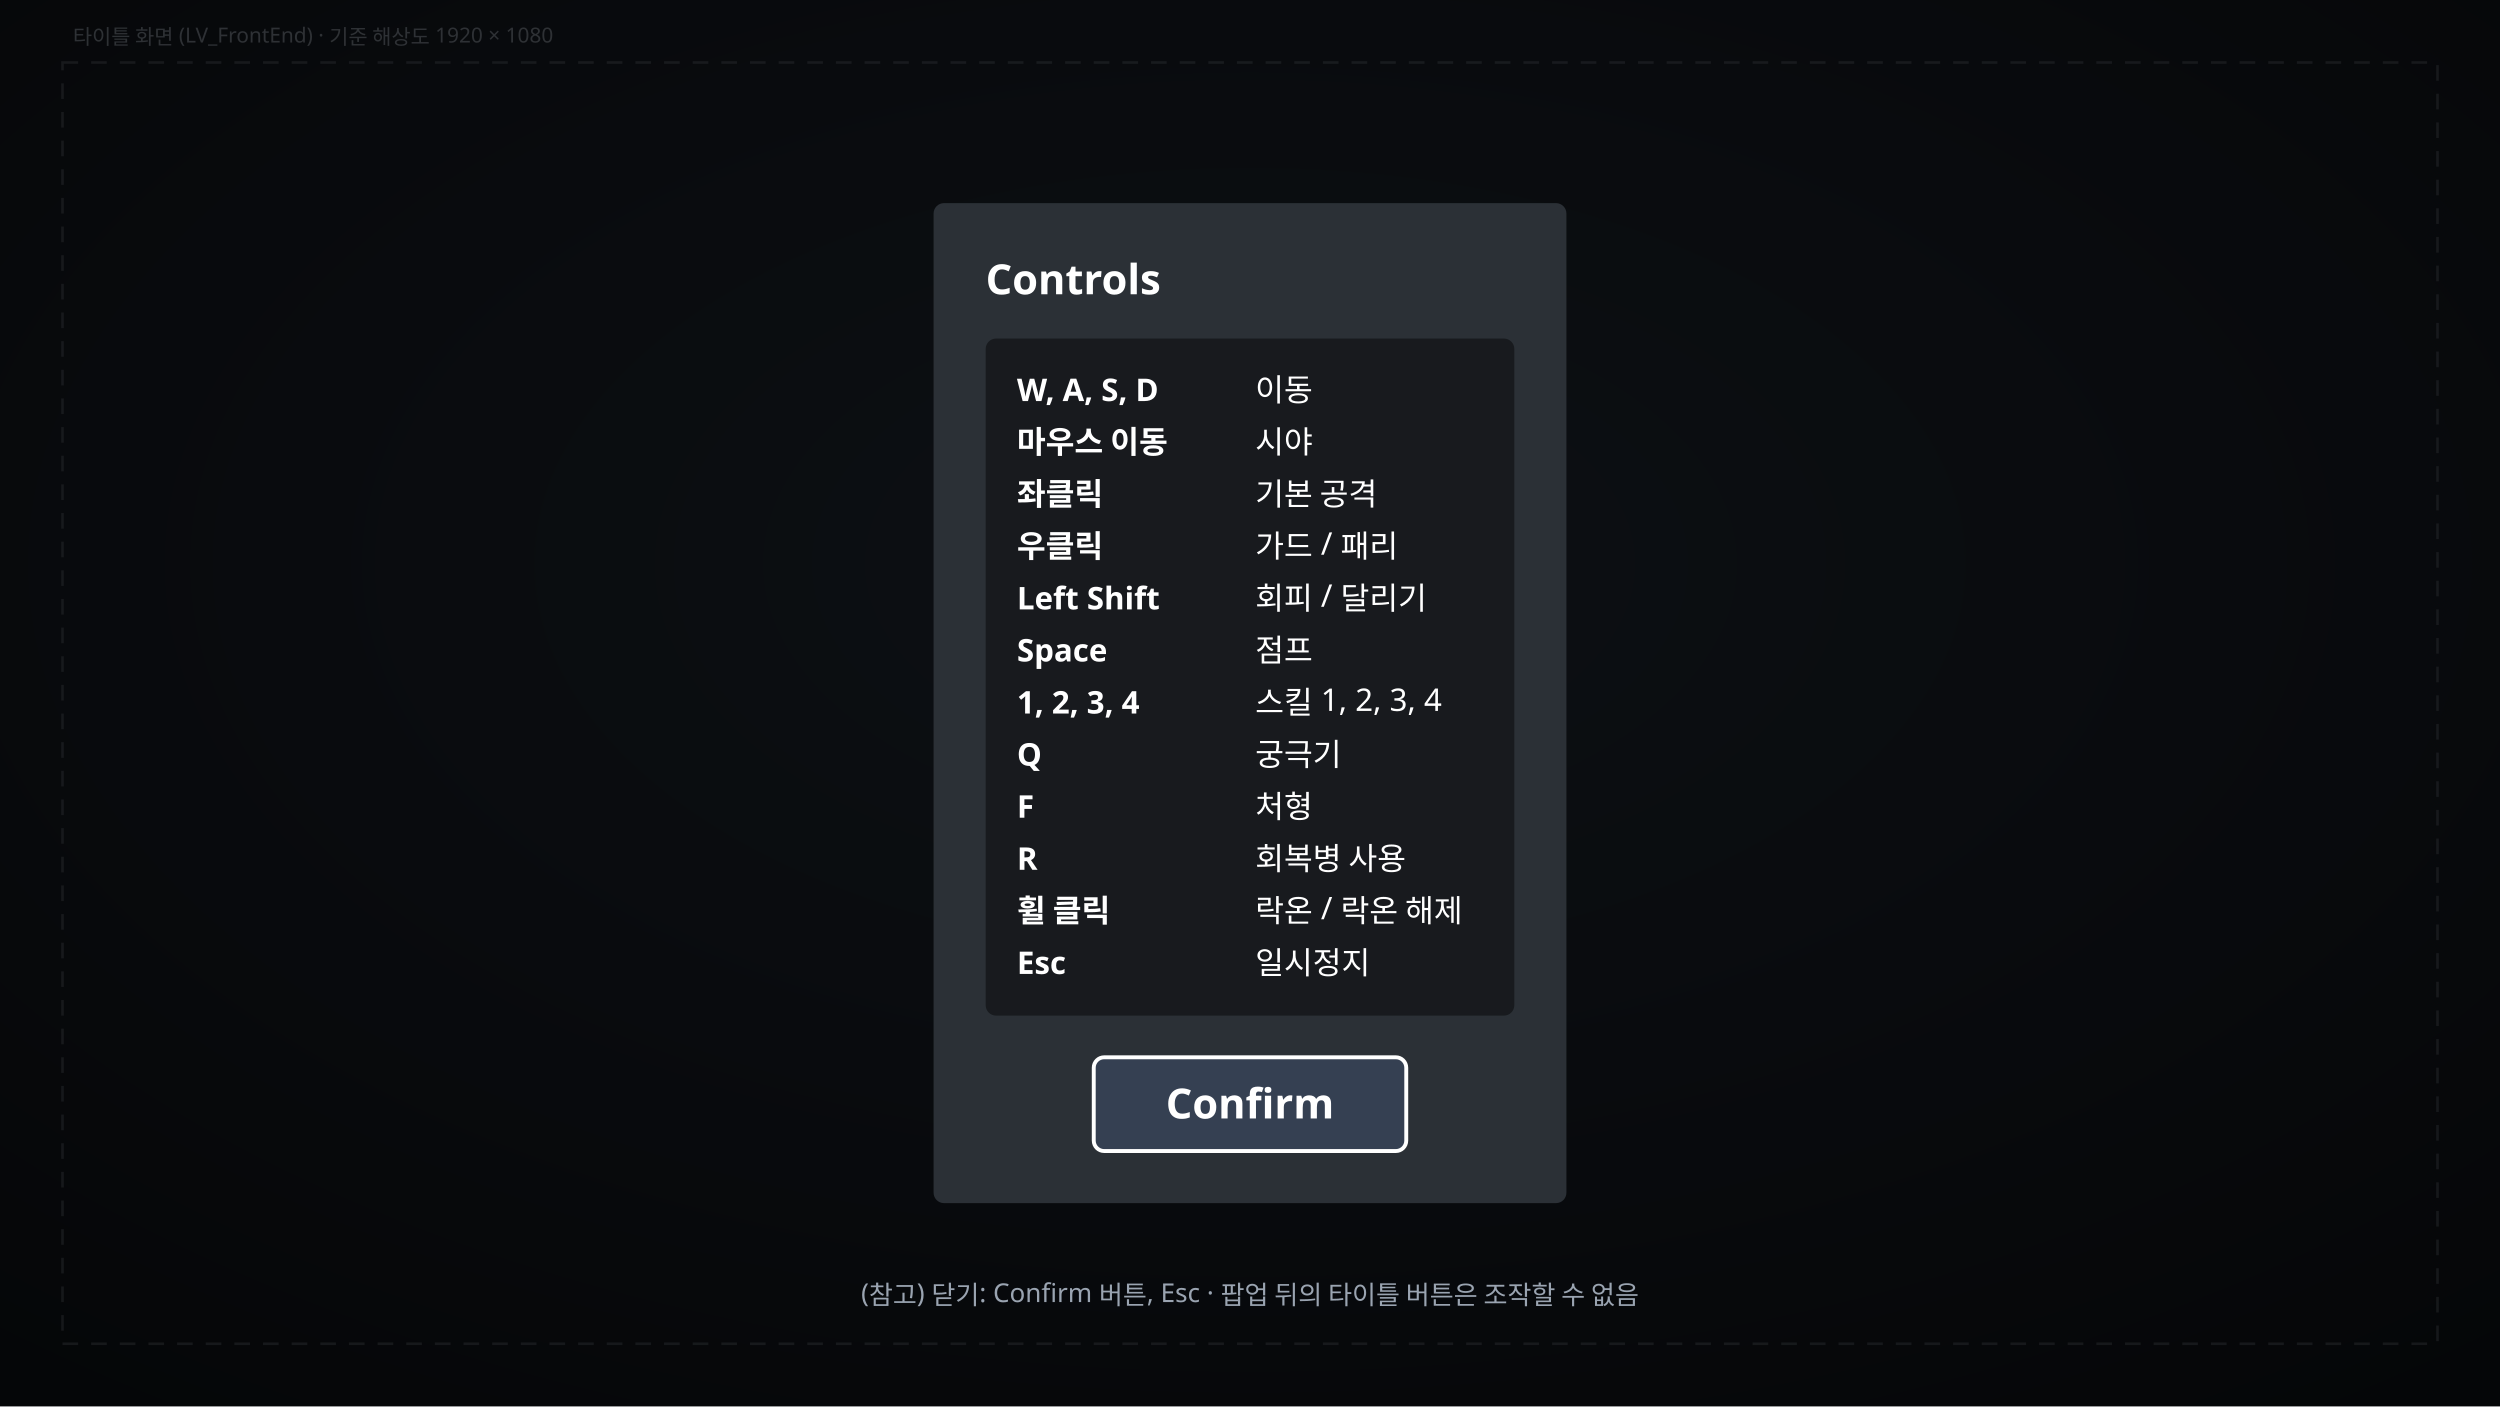
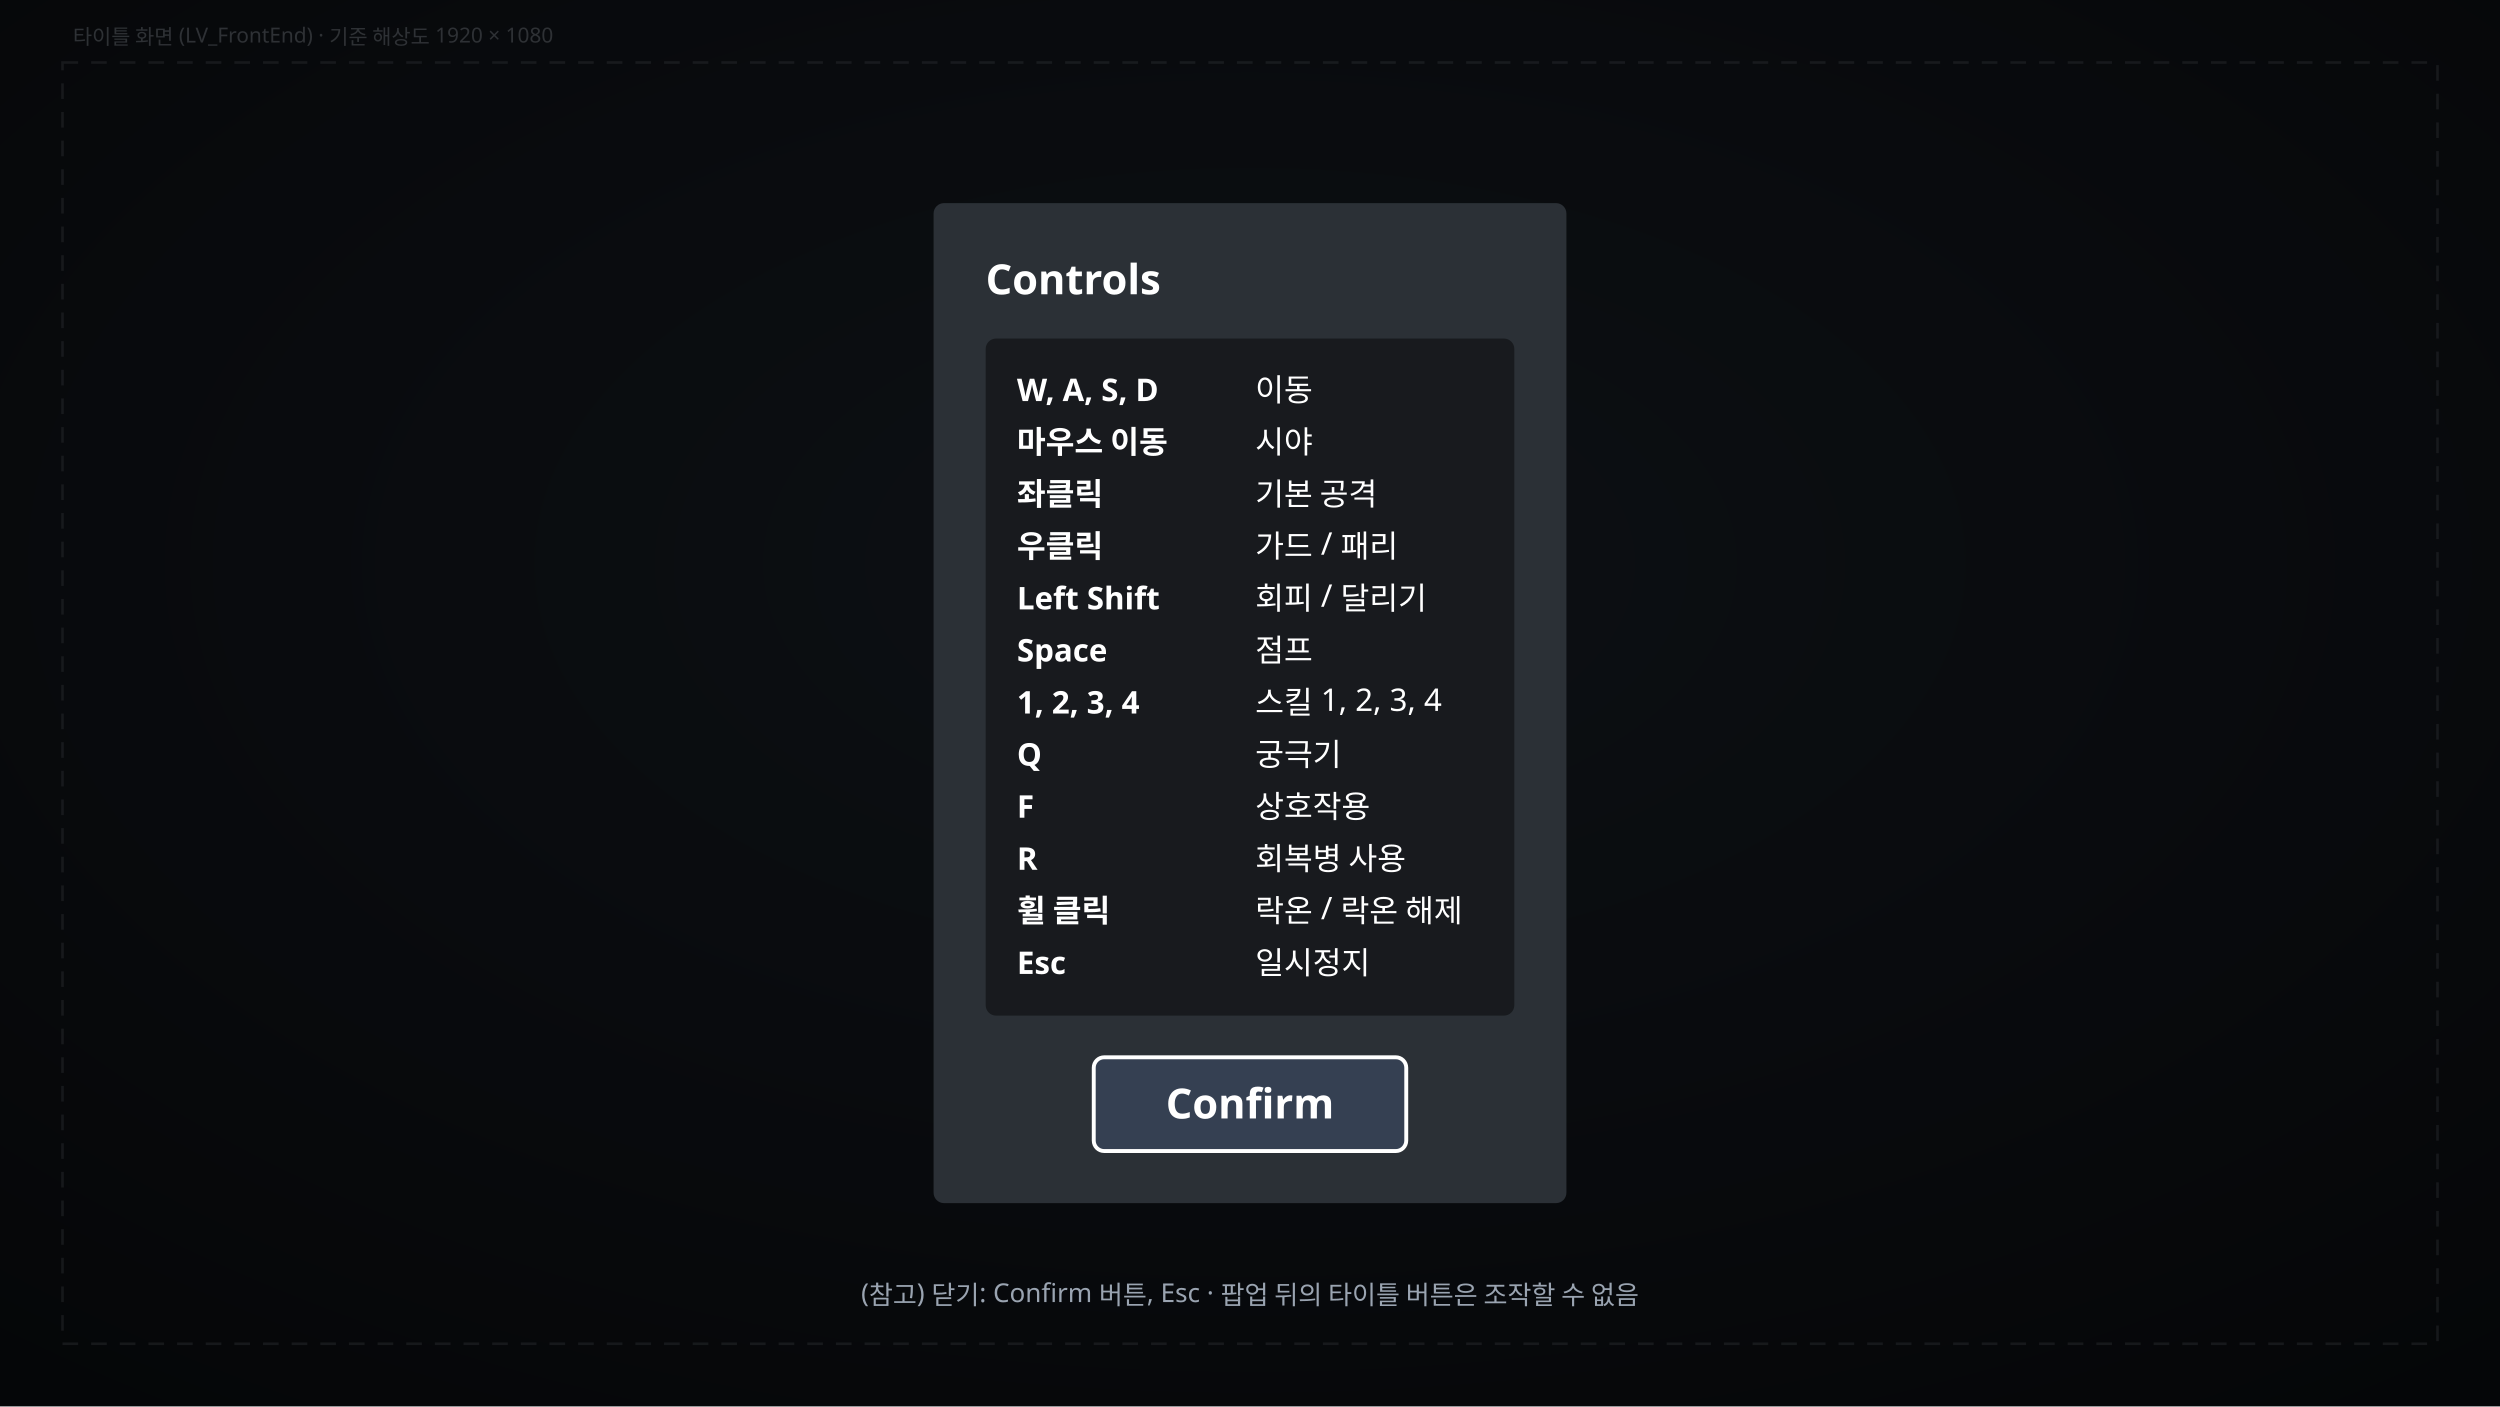
<svg xmlns="http://www.w3.org/2000/svg" width="1920" height="1080" viewBox="0 0 1920 1080" font-family="'Malgun Gothic', 'Apple SD Gothic Neo', 'Noto Sans KR', sans-serif">
  <defs>
    <radialGradient id="bg" cx="50%" cy="40%" r="75%">
      <stop offset="0" stop-color="#2c3644" />
      <stop offset="1" stop-color="#11151b" />
    </radialGradient>
  </defs>
  <rect width="1920" height="1080" fill="url(#bg)" />
  <rect x="48" y="48" width="1824" height="984" fill="none" stroke="#9aa4b1" stroke-width="2" stroke-dasharray="12 10" opacity="0.4" />
  <text x="56" y="34" font-size="16" fill="#9aa4b1">타이틀 화면 (LV_FrontEnd) · 기준 해상도 1920 × 1080</text>
  <text x="960" y="430" font-size="224" font-weight="700" fill="#FFFFFF" text-anchor="middle" letter-spacing="24">AG</text>
  <g font-size="32" font-weight="700" text-anchor="middle">
    <rect x="780" y="600" width="360" height="72" rx="8" fill="#FFFFFF" fill-opacity="0.15" stroke="#FFFFFF" stroke-width="3" />
    <text x="960" y="647" fill="#FFFFFF">Play</text>
    <rect x="780" y="696" width="360" height="72" rx="8" fill="#000000" fill-opacity="0.3" stroke="#9aa4b1" stroke-width="1.5" />
    <text x="960" y="743" fill="#c9d1db">Controls</text>
    <rect x="780" y="792" width="360" height="72" rx="8" fill="#000000" fill-opacity="0.3" stroke="#9aa4b1" stroke-width="1.5" />
    <text x="960" y="839" fill="#c9d1db">Quit</text>
  </g>
  <rect width="1920" height="1080" fill="#000000" fill-opacity="0.7" />
  <rect x="717" y="156" width="486" height="768" rx="8" fill="#2b3036" />
  <text x="757" y="226" font-size="32" font-weight="700" fill="#FFFFFF">Controls</text>
  <rect x="757" y="260" width="406" height="520" rx="8" fill="#000000" fill-opacity="0.45" />
  <g font-size="24" fill="#FFFFFF">
    <text x="781" y="308" font-weight="700">W, A, S, D</text>
    <text x="964" y="308">이동</text>
    <text x="781" y="348" font-weight="700">마우스 이동</text>
    <text x="964" y="348">시야</text>
    <text x="781" y="388" font-weight="700">좌클릭</text>
    <text x="964" y="388">기본 공격</text>
    <text x="781" y="428" font-weight="700">우클릭</text>
    <text x="964" y="428">가드 / 패리</text>
    <text x="781" y="468" font-weight="700">Left Shift</text>
    <text x="964" y="468">회피 / 달리기</text>
    <text x="781" y="508" font-weight="700">Space</text>
    <text x="964" y="508">점프</text>
    <text x="781" y="548" font-weight="700">1, 2, 3, 4</text>
    <text x="964" y="548">스킬 1, 2, 3, 4</text>
    <text x="781" y="588" font-weight="700">Q</text>
    <text x="964" y="588">궁극기</text>
    <text x="781" y="628" font-weight="700">F</text>
-     <text x="964" y="628">처형</text>
+     <text x="964" y="628">상호작용</text>
    <text x="781" y="668" font-weight="700">R</text>
    <text x="964" y="668">회복병 사용</text>
    <text x="781" y="708" font-weight="700">휠 클릭</text>
    <text x="964" y="708">락온 / 락온 해제</text>
    <text x="781" y="748" font-weight="700">Esc</text>
    <text x="964" y="748">일시정지</text>
  </g>
  <rect x="840" y="812" width="240" height="72" rx="8" fill="#354052" stroke="#FFFFFF" stroke-width="3" />
  <text x="960" y="859" font-size="32" text-anchor="middle" fill="#FFFFFF" font-weight="700">Confirm</text>
  <text x="960" y="1000" font-size="20" fill="#9aa4b1" text-anchor="middle">(참고) 닫기: Confirm 버튼, Esc · 팝업 뒤의 타이틀 버튼은 조작할 수 없음</text>
</svg>
